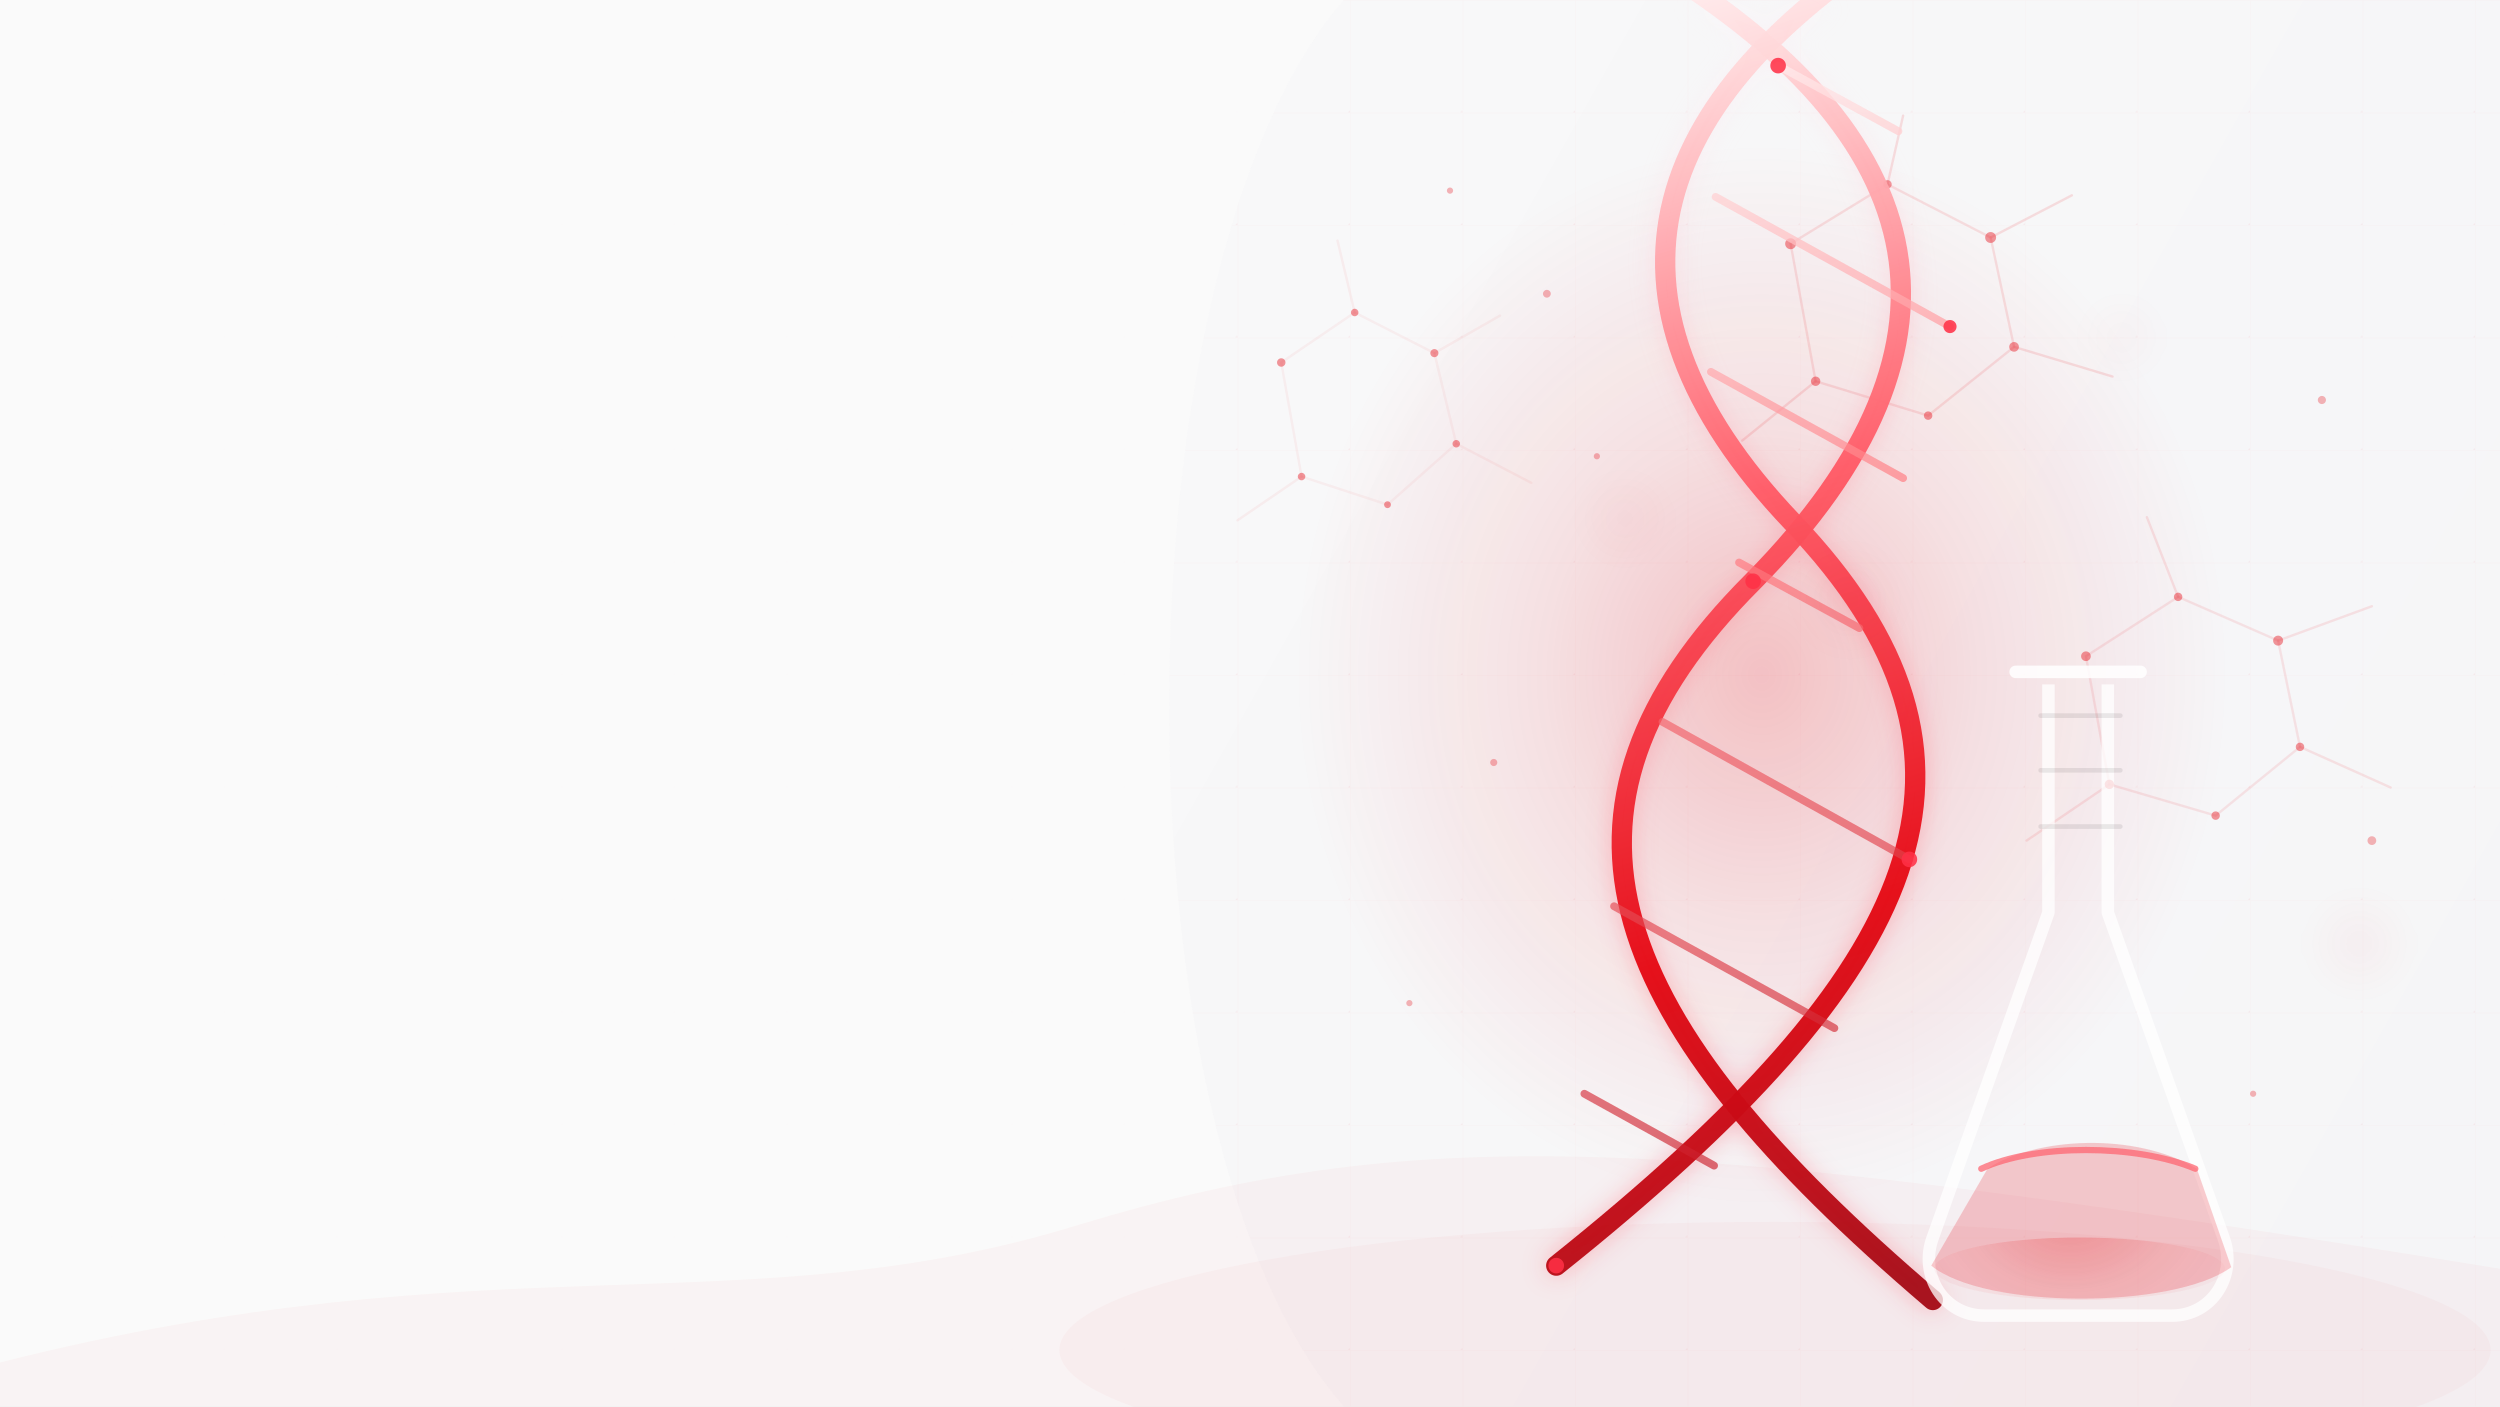
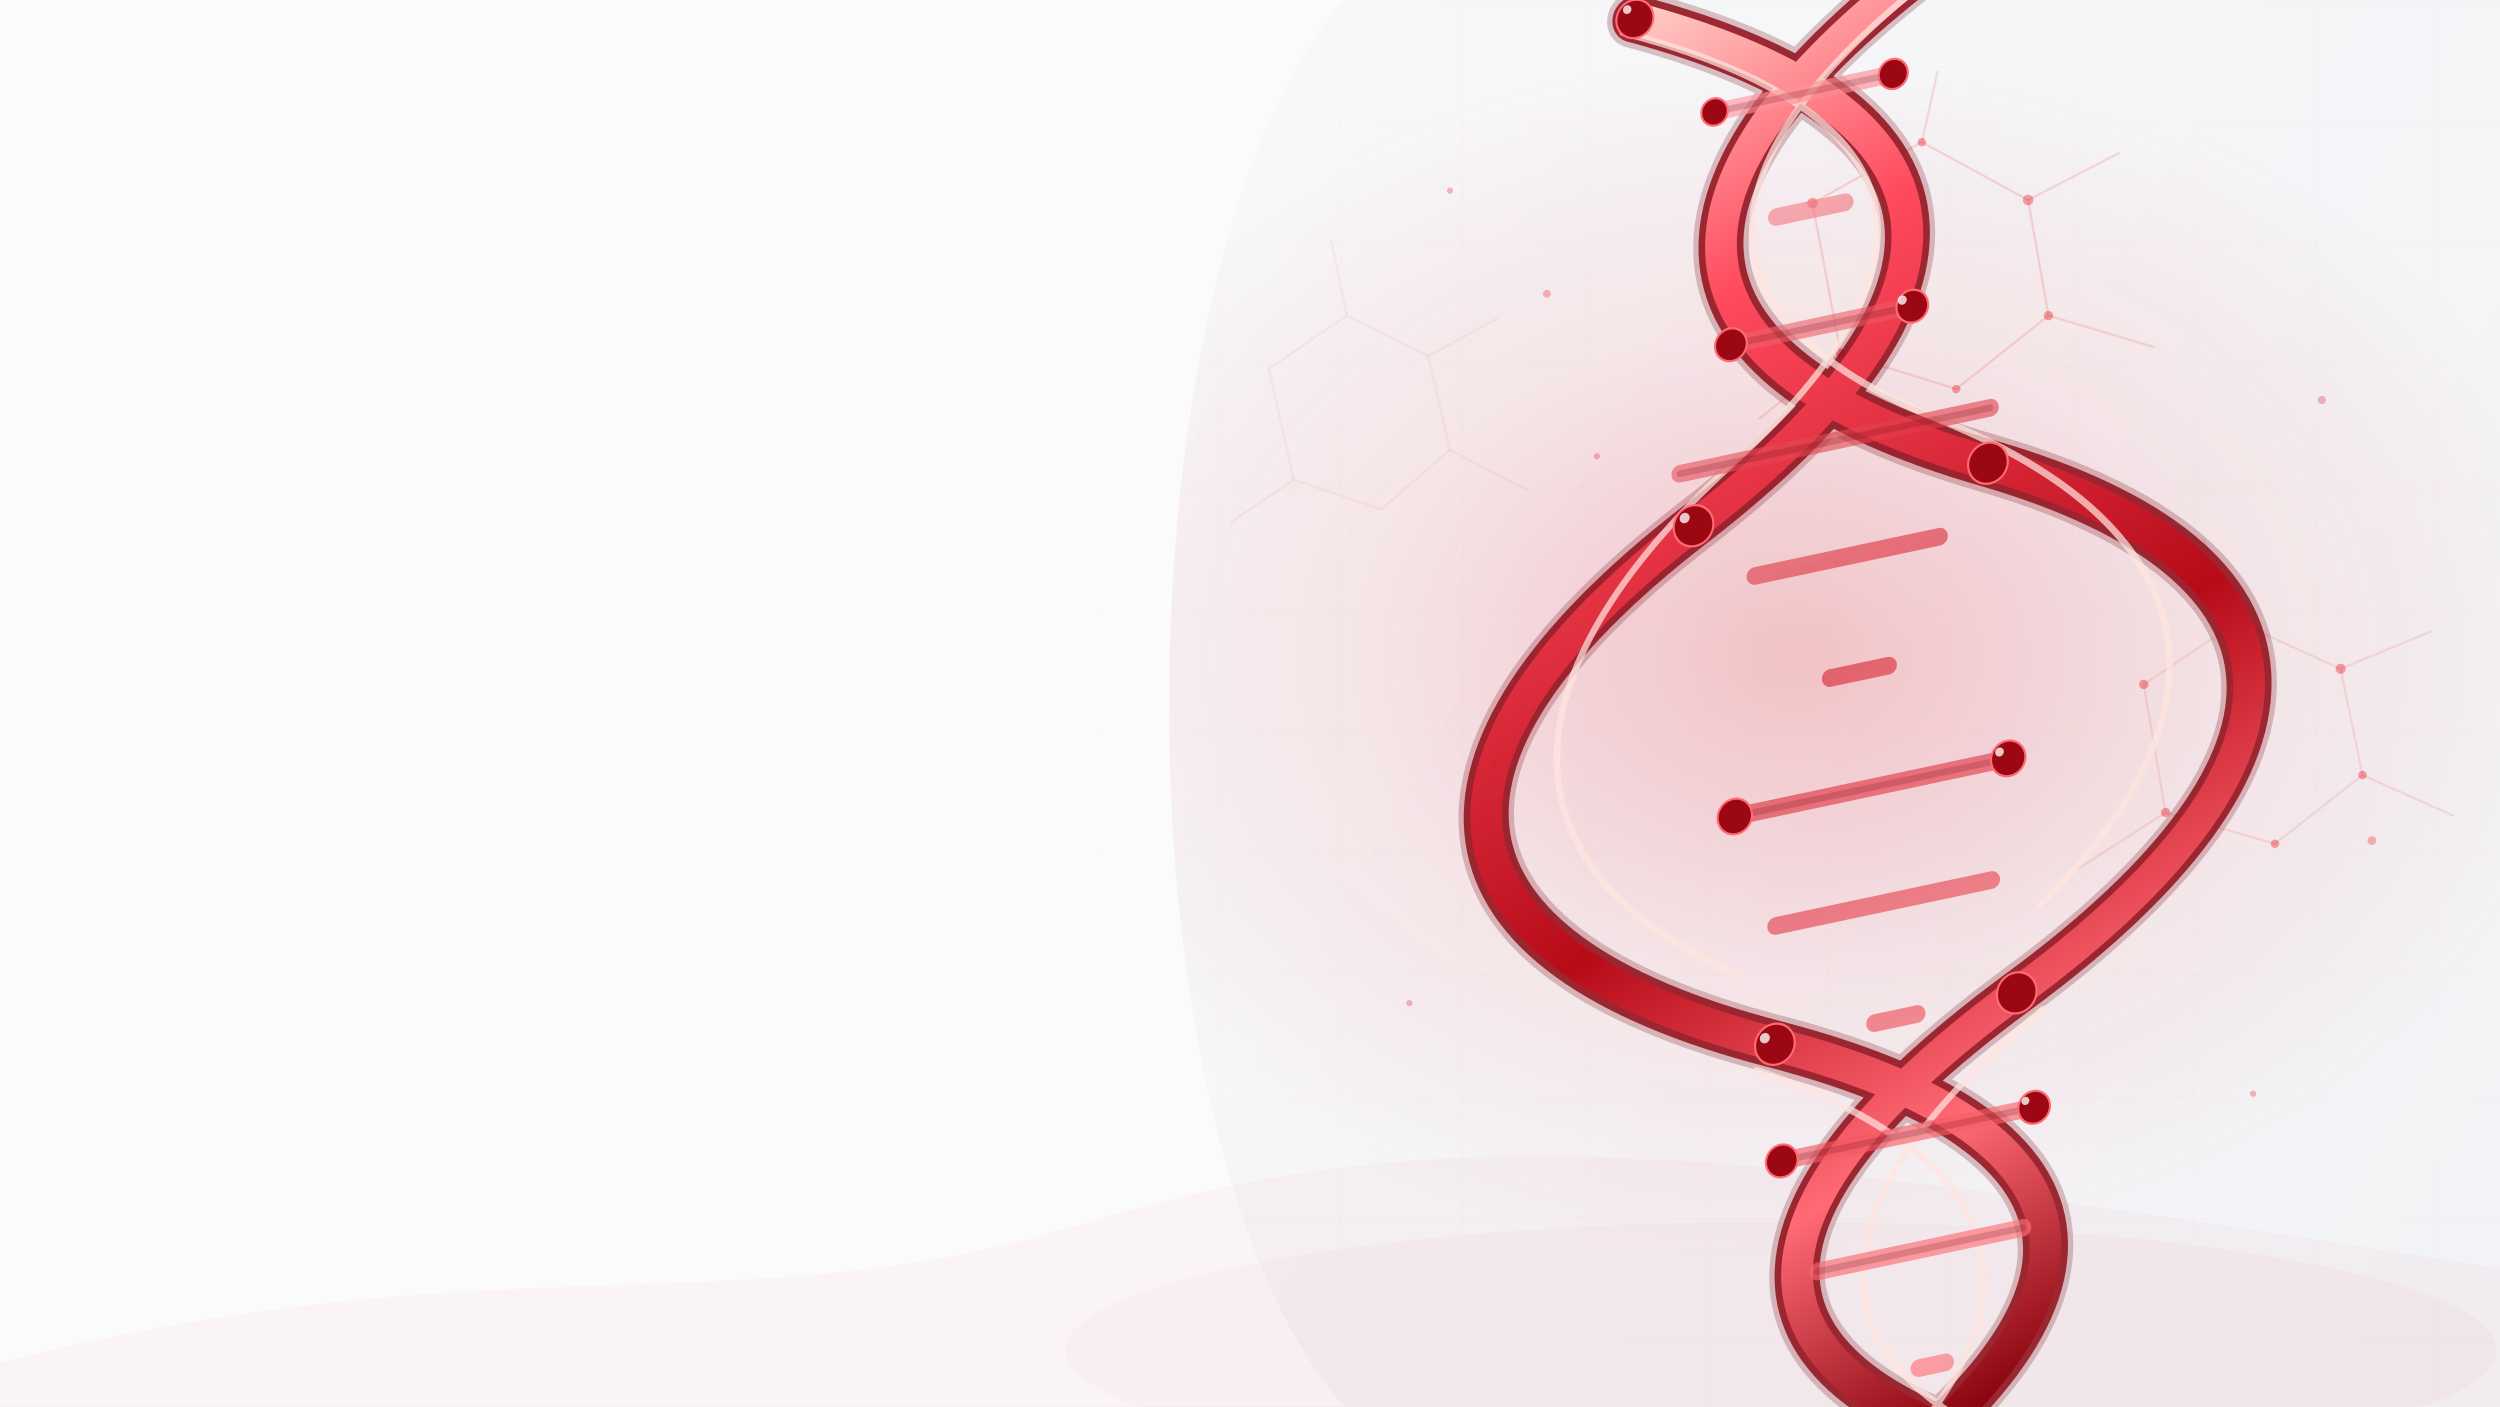
<svg xmlns="http://www.w3.org/2000/svg" width="1600" height="900" viewBox="0 0 1600 900" fill="none">
  <defs>
    <linearGradient id="bg" x1="0" y1="0" x2="1600" y2="900" gradientUnits="userSpaceOnUse">
-       <stop stop-color="#FAFAFA" />
-       <stop offset="1" stop-color="#F5F5F7" />
+       <stop stop-color="#fbfbfc" />
+       <stop offset="1" stop-color="#f2f3f6" />
    </linearGradient>
-     <radialGradient id="dnaGlow" cx="0" cy="0" r="1" gradientUnits="userSpaceOnUse" gradientTransform="translate(1128 432) rotate(90) scale(340 300)">
-       <stop stop-color="#E50914" stop-opacity="0.23" />
-       <stop offset="0.46" stop-color="#E50914" stop-opacity="0.1" />
+     <radialGradient id="redMist" cx="0" cy="0" r="1" gradientUnits="userSpaceOnUse" gradientTransform="translate(1150 420) rotate(90) scale(390 520)">
+       <stop stop-color="#E50914" stop-opacity="0.22" />
+       <stop offset="0.52" stop-color="#E50914" stop-opacity="0.08" />
      <stop offset="1" stop-color="#E50914" stop-opacity="0" />
    </radialGradient>
-     <radialGradient id="flaskGlow" cx="0" cy="0" r="1" gradientUnits="userSpaceOnUse" gradientTransform="translate(1325 778) rotate(90) scale(96 132)">
-       <stop stop-color="#E50914" stop-opacity="0.3" />
-       <stop offset="0.48" stop-color="#E50914" stop-opacity="0.09" />
-       <stop offset="1" stop-color="#E50914" stop-opacity="0" />
+     <radialGradient id="tubeLight" cx="0" cy="0" r="1" gradientUnits="userSpaceOnUse" gradientTransform="translate(-10 -9) rotate(90) scale(26 42)">
+       <stop stop-color="#fff1ee" />
+       <stop offset="0.36" stop-color="#ff6170" />
+       <stop offset="1" stop-color="#9b0712" />
    </radialGradient>
-     <linearGradient id="helixStroke" x1="930" y1="-20" x2="1195" y2="840" gradientUnits="userSpaceOnUse">
-       <stop stop-color="#fffefe" />
-       <stop offset="0.12" stop-color="#ffd9db" />
-       <stop offset="0.42" stop-color="#ff5a66" />
-       <stop offset="0.72" stop-color="#E50914" />
-       <stop offset="1" stop-color="#a40d18" />
+     <linearGradient id="tubeStroke" x1="-190" y1="-500" x2="170" y2="500" gradientUnits="userSpaceOnUse">
+       <stop stop-color="#ffd2cc" />
+       <stop offset="0.22" stop-color="#ff4a5d" />
+       <stop offset="0.58" stop-color="#b70b18" />
+       <stop offset="0.82" stop-color="#ff6a75" />
+       <stop offset="1" stop-color="#8b0610" />
    </linearGradient>
-     <linearGradient id="rungStroke" x1="920" y1="70" x2="1180" y2="760" gradientUnits="userSpaceOnUse">
-       <stop stop-color="#ffffff" stop-opacity="0.95" />
-       <stop offset="0.46" stop-color="#ff7a80" stop-opacity="0.82" />
-       <stop offset="1" stop-color="#c51320" stop-opacity="0.76" />
+     <linearGradient id="rungStroke" x1="-130" y1="-420" x2="130" y2="420" gradientUnits="userSpaceOnUse">
+       <stop stop-color="#ff9aa0" stop-opacity="0.8" />
+       <stop offset="0.48" stop-color="#d51425" stop-opacity="0.72" />
+       <stop offset="1" stop-color="#ff7178" stop-opacity="0.82" />
    </linearGradient>
-     <filter id="hotGlow" x="-35%" y="-35%" width="170%" height="170%" color-interpolation-filters="sRGB">
-       <feGaussianBlur stdDeviation="8" result="blur" />
-       <feColorMatrix in="blur" type="matrix" values="1 0 0 0 0.9 0 1 0 0 0.04 0 0 1 0 0.08 0 0 0 0.26 0" />
-       <feMerge>
-         <feMergeNode />
-         <feMergeNode in="SourceGraphic" />
-       </feMerge>
-     </filter>
-     <filter id="softGlow" x="-45%" y="-45%" width="190%" height="190%" color-interpolation-filters="sRGB">
-       <feGaussianBlur stdDeviation="12" />
-     </filter>
-     <pattern id="microGrid" width="72" height="72" patternUnits="userSpaceOnUse">
-       <path d="M72 0H0V72" stroke="#E50914" stroke-opacity="0.018" stroke-width="1" />
-       <circle cx="72" cy="72" r="1.1" fill="#E50914" fill-opacity="0.05" />
+     <pattern id="microGrid" width="78" height="78" patternUnits="userSpaceOnUse">
+       <path d="M78 0H0V78" stroke="#E50914" stroke-opacity="0.018" stroke-width="1" />
+       <circle cx="78" cy="78" r="1.1" fill="#E50914" fill-opacity="0.05" />
    </pattern>
  </defs>
  <rect width="1600" height="900" fill="url(#bg)" />
  <rect width="1600" height="900" fill="url(#microGrid)" />
-   <rect width="1600" height="900" fill="url(#dnaGlow)" />
-   <path d="M0 0H860C712 170 710 730 860 900H0V0Z" fill="#FAFAFA" fill-opacity="0.96" />
+   <rect width="1600" height="900" fill="url(#redMist)" />
+   <path d="M0 0H860C712 170 710 730 860 900H0V0Z" fill="#fbfbfc" fill-opacity="0.97" />
  <path d="M0 872C316 792 476 850 690 784C914 716 1080 728 1600 812V900H0V872Z" fill="#E50914" opacity="0.028" />
-   <ellipse cx="1136" cy="864" rx="458" ry="82" fill="#E50914" opacity="0.025" />
-   <g opacity="0.26" stroke="#E50914" stroke-width="1.55" stroke-linecap="round">
-     <path d="M1146 156L1208 118L1274 152L1289 222L1234 266L1162 244L1146 156Z" opacity="0.42" />
-     <path d="M1208 118L1218 74M1274 152L1326 125M1289 222L1352 241M1162 244L1115 282" opacity="0.45" />
-     <path d="M1335 420L1394 382L1458 410L1472 478L1418 522L1350 502L1335 420Z" opacity="0.36" />
-     <path d="M1394 382L1374 331M1458 410L1518 388M1472 478L1530 504M1350 502L1297 538" opacity="0.38" />
-     <path d="M820 232L867 200L918 226L932 284L888 323L833 305L820 232Z" opacity="0.18" />
-     <path d="M867 200L856 154M918 226L960 202M932 284L980 309M833 305L792 333" opacity="0.2" />
+   <ellipse cx="1140" cy="864" rx="458" ry="82" fill="#E50914" opacity="0.025" />
+   <g opacity="0.28" stroke="#E50914" stroke-width="1.5" stroke-linecap="round">
+     <path d="M1160 130L1230 91L1298 128L1311 202L1252 249L1178 226L1160 130Z" opacity="0.46" />
+     <path d="M1230 91L1240 46M1298 128L1356 98M1311 202L1378 222M1178 226L1126 268" opacity="0.44" />
+     <path d="M1372 438L1432 398L1498 428L1512 496L1456 540L1386 520L1372 438Z" opacity="0.34" />
+     <path d="M1432 398L1410 345M1498 428L1556 404M1512 496L1570 522M1386 520L1330 556" opacity="0.36" />
+     <path d="M812 236L862 202L914 228L928 288L884 326L828 307L812 236Z" opacity="0.18" />
+     <path d="M862 202L852 154M914 228L958 204M928 288L978 314M828 307L788 334" opacity="0.2" />
  </g>
-   <g fill="#E50914" opacity="0.42">
-     <circle cx="1146" cy="156" r="3.5" />
-     <circle cx="1208" cy="118" r="2.7" />
-     <circle cx="1274" cy="152" r="3.5" />
-     <circle cx="1289" cy="222" r="3.1" />
-     <circle cx="1234" cy="266" r="2.7" />
-     <circle cx="1162" cy="244" r="3" />
-     <circle cx="1335" cy="420" r="3.1" />
-     <circle cx="1394" cy="382" r="2.7" />
-     <circle cx="1458" cy="410" r="3.2" />
-     <circle cx="1472" cy="478" r="2.7" />
-     <circle cx="1418" cy="522" r="2.7" />
-     <circle cx="1350" cy="502" r="3" />
-     <circle cx="820" cy="232" r="2.7" />
-     <circle cx="867" cy="200" r="2.4" />
-     <circle cx="918" cy="226" r="2.6" />
-     <circle cx="932" cy="284" r="2.4" />
-     <circle cx="888" cy="323" r="2.2" />
-     <circle cx="833" cy="305" r="2.4" />
+   <g fill="#E50914" opacity="0.36">
+     <circle cx="1160" cy="130" r="3.4" />
+     <circle cx="1230" cy="91" r="2.7" />
+     <circle cx="1298" cy="128" r="3.4" />
+     <circle cx="1311" cy="202" r="3" />
+     <circle cx="1252" cy="249" r="2.7" />
+     <circle cx="1178" cy="226" r="3" />
+     <circle cx="1372" cy="438" r="3" />
+     <circle cx="1432" cy="398" r="2.7" />
+     <circle cx="1498" cy="428" r="3.2" />
+     <circle cx="1512" cy="496" r="2.7" />
+     <circle cx="1456" cy="540" r="2.7" />
+     <circle cx="1386" cy="520" r="3" />
  </g>
-   <g filter="url(#hotGlow)">
-     <path d="M1238 -52C1050 58 1010 190 1147 334C1292 486 1234 620 996 810" stroke="url(#helixStroke)" stroke-width="13" stroke-linecap="round" opacity="0.96" />
-     <path d="M1040 -34C1240 80 1274 218 1122 372C974 520 1027 653 1237 832" stroke="url(#helixStroke)" stroke-width="13" stroke-linecap="round" opacity="0.96" />
+   <g transform="translate(1190 430) rotate(-12) skewX(-6) scale(0.86)">
+     <g opacity="0.24" stroke="#730813" stroke-width="42" stroke-linecap="round">
+       <path d="M-116 -510C132 -390 132 -255 -112 -132C-354 -9 -350 136 -92 258C160 378 154 506 -98 614" />
+       <path d="M118 -510C-132 -390 -132 -255 112 -132C354 -9 350 136 92 258C-160 378 -154 506 98 614" />
+     </g>
+     <g stroke="#8d0712" stroke-width="34" stroke-linecap="round" opacity="0.82">
+       <path d="M-116 -510C132 -390 132 -255 -112 -132C-354 -9 -350 136 -92 258C160 378 154 506 -98 614" />
+       <path d="M118 -510C-132 -390 -132 -255 112 -132C354 -9 350 136 92 258C-160 378 -154 506 98 614" />
+     </g>
+     <g stroke="url(#tubeStroke)" stroke-width="24" stroke-linecap="round">
+       <path d="M-116 -510C132 -390 132 -255 -112 -132C-354 -9 -350 136 -92 258C160 378 154 506 -98 614" />
+       <path d="M118 -510C-132 -390 -132 -255 112 -132C354 -9 350 136 92 258C-160 378 -154 506 98 614" />
+     </g>
+     <g stroke="#ffe5df" stroke-width="5" stroke-linecap="round" opacity="0.72">
+       <path d="M-126 -502C92 -398 104 -284 -80 -170C-268 -52 -286 87 -114 202" />
+       <path d="M110 274C-86 382 -96 500 78 603" />
+       <path d="M130 -506C-86 -402 -102 -286 78 -172C266 -55 286 82 116 198" />
+       <path d="M-108 274C86 383 96 500 -76 604" />
+     </g>
+     <g stroke="url(#rungStroke)" stroke-width="13" stroke-linecap="round" opacity="0.78">
+       <path d="M-64 -430L72 -430" />
+       <path d="M-26 -344L26 -344" />
+       <path d="M68 -258L-70 -258" />
+       <path d="M118 -172L-118 -172" />
+       <path d="M70 -86L-70 -86" />
+       <path d="M-22 0L22 0" />
+       <path d="M-104 86L104 86" />
+       <path d="M-82 172L82 172" />
+       <path d="M16 258L-16 258" />
+       <path d="M96 344L-96 344" />
+       <path d="M78 430L-78 430" />
+       <path d="M-10 516L10 516" />
+     </g>
+     <g stroke="#6a0610" stroke-width="5" stroke-linecap="round" opacity="0.2">
+       <path d="M-64 -430L72 -430" />
+       <path d="M68 -258L-70 -258" />
+       <path d="M118 -172L-118 -172" />
+       <path d="M-104 86L104 86" />
+       <path d="M96 344L-96 344" />
+       <path d="M78 430L-78 430" />
+     </g>
+     <g fill="url(#tubeLight)" stroke="#ff6b74" stroke-width="1.6">
+       <circle cx="-116" cy="-510" r="14" />
+       <circle cx="118" cy="-510" r="14" />
+       <circle cx="-64" cy="-430" r="10" />
+       <circle cx="72" cy="-430" r="11" />
+       <circle cx="68" cy="-258" r="12" />
+       <circle cx="-70" cy="-258" r="12" />
+       <circle cx="-112" cy="-132" r="15" />
+       <circle cx="112" cy="-132" r="15" />
+       <circle cx="-104" cy="86" r="13" />
+       <circle cx="104" cy="86" r="13" />
+       <circle cx="-92" cy="258" r="15" />
+       <circle cx="92" cy="258" r="15" />
+       <circle cx="96" cy="344" r="12" />
+       <circle cx="-96" cy="344" r="12" />
+       <circle cx="-98" cy="614" r="15" />
+       <circle cx="98" cy="614" r="15" />
+     </g>
+     <g fill="#ffffff" opacity="0.78">
+       <circle cx="-121" cy="-518" r="3.2" />
+       <circle cx="112" cy="-518" r="3" />
+       <circle cx="61" cy="-264" r="3.4" />
+       <circle cx="-118" cy="-139" r="3.8" />
+       <circle cx="98" cy="80" r="3.3" />
+       <circle cx="-99" cy="252" r="3.8" />
+       <circle cx="90" cy="338" r="3" />
+       <circle cx="-104" cy="606" r="3.6" />
+     </g>
  </g>
-   <g stroke="url(#rungStroke)" stroke-width="5" stroke-linecap="round" opacity="0.84">
-     <path d="M1138 42L1215 84" />
-     <path d="M1098 126L1248 209" />
-     <path d="M1095 238L1218 306" />
-     <path d="M1113 360L1190 402" />
-     <path d="M1064 462L1222 550" />
-     <path d="M1033 580L1174 658" />
-     <path d="M1014 700L1097 746" />
-   </g>
-   <g fill="#ff3046" opacity="0.86">
-     <circle cx="1238" cy="-52" r="4" />
-     <circle cx="1138" cy="42" r="5" />
-     <circle cx="1248" cy="209" r="4.2" />
-     <circle cx="1122" cy="372" r="5" />
-     <circle cx="1222" cy="550" r="5" />
-     <circle cx="996" cy="810" r="5" />
-   </g>
-   <g opacity="0.9">
-     <path d="M1290 430H1370" stroke="#ffffff" stroke-opacity="0.96" stroke-width="8" stroke-linecap="round" />
-     <path d="M1311 438V584L1237 792C1228 816 1244 842 1270 842H1390C1416 842 1432 816 1423 792L1349 584V438" stroke="#ffffff" stroke-opacity="0.84" stroke-width="8" stroke-linejoin="round" />
-     <path d="M1272 748C1302 728 1366 724 1406 748L1428 811C1391 838 1270 838 1236 810L1272 748Z" fill="#E50914" fill-opacity="0.22" />
-     <ellipse cx="1331" cy="812" rx="93" ry="20" fill="url(#flaskGlow)" />
-     <path d="M1268 748C1302 732 1367 732 1405 748" stroke="#ff5661" stroke-opacity="0.74" stroke-width="4" stroke-linecap="round" />
-     <path d="M1306 458H1357M1306 493H1357M1306 529H1357" stroke="#3b3b3b" stroke-opacity="0.12" stroke-width="3" stroke-linecap="round" />
-   </g>
-   <g filter="url(#softGlow)" opacity="0.42">
-     <circle cx="1040" cy="332" r="18" fill="#E50914" opacity="0.08" />
-     <circle cx="1184" cy="384" r="24" fill="#E50914" opacity="0.08" />
-     <circle cx="1358" cy="216" r="16" fill="#E50914" opacity="0.07" />
-     <circle cx="1510" cy="604" r="22" fill="#E50914" opacity="0.08" />
-   </g>
-   <g fill="#E50914" opacity="0.3">
+   <g fill="#E50914" opacity="0.28">
    <circle cx="928" cy="122" r="2" />
    <circle cx="990" cy="188" r="2.5" />
    <circle cx="1022" cy="292" r="2" />
    <circle cx="956" cy="488" r="2.3" />
    <circle cx="902" cy="642" r="2" />
    <circle cx="1486" cy="256" r="2.6" />
    <circle cx="1518" cy="538" r="2.8" />
    <circle cx="1442" cy="700" r="2" />
  </g>
</svg>
